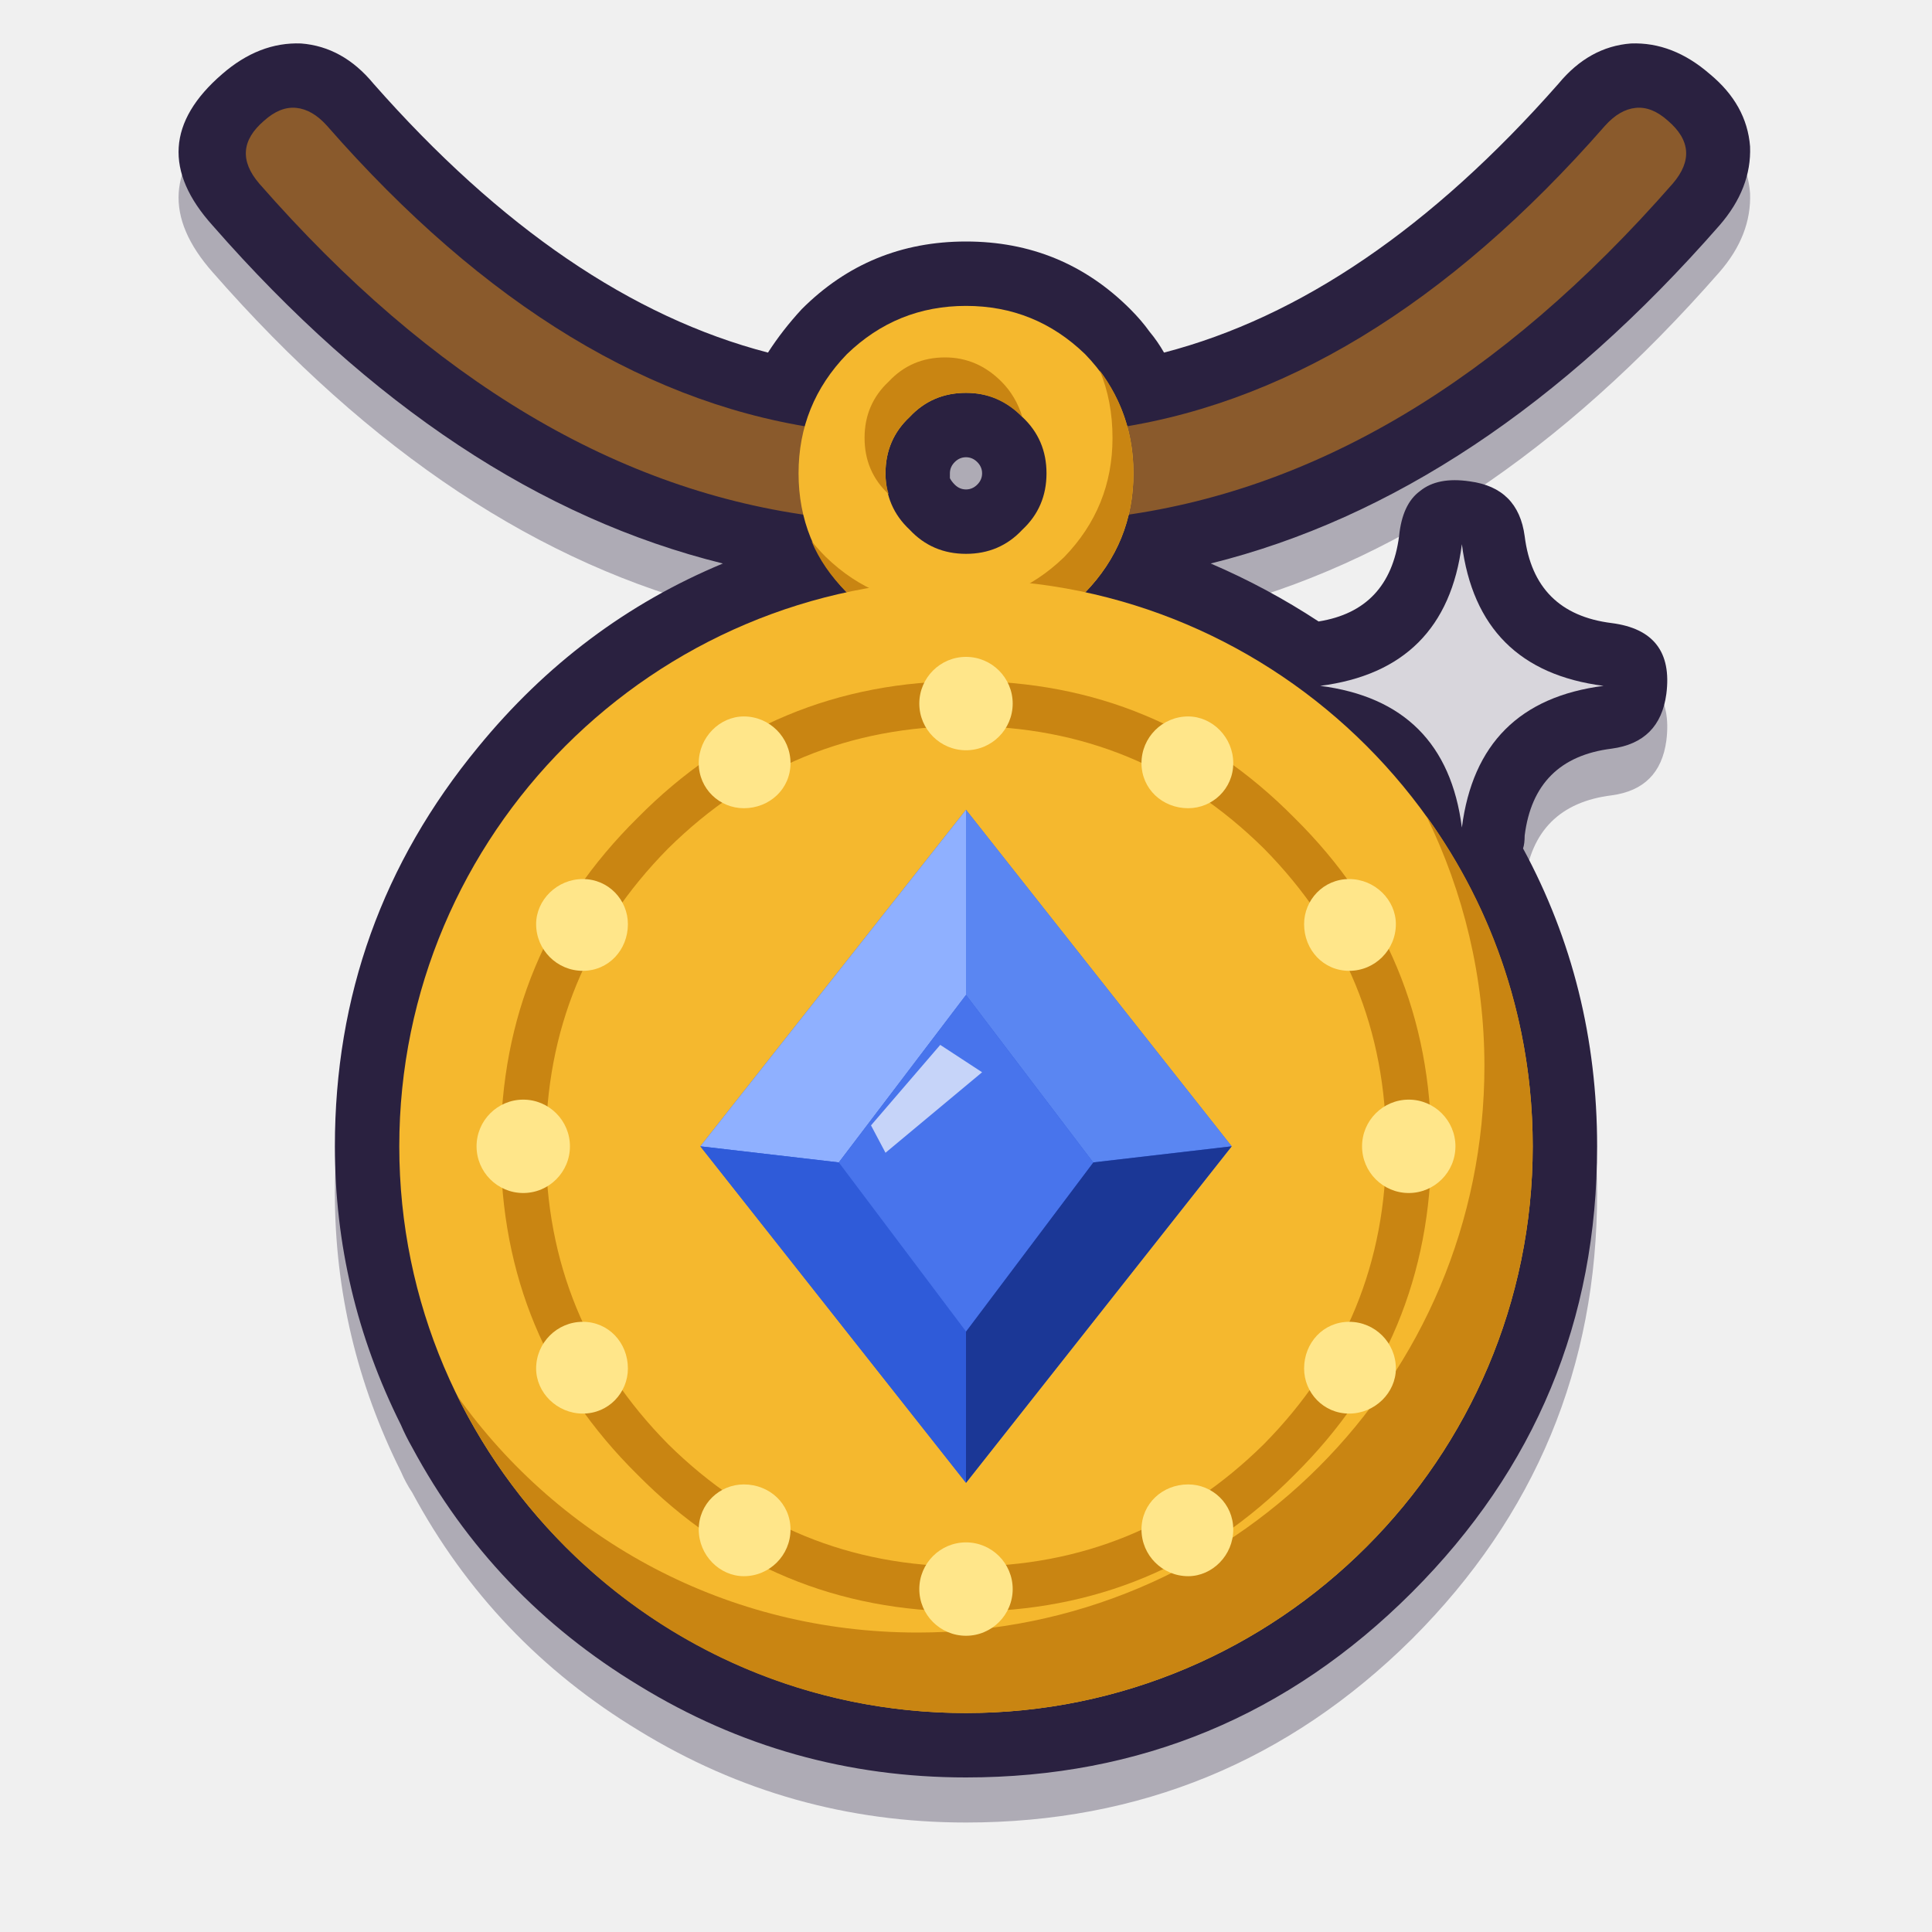
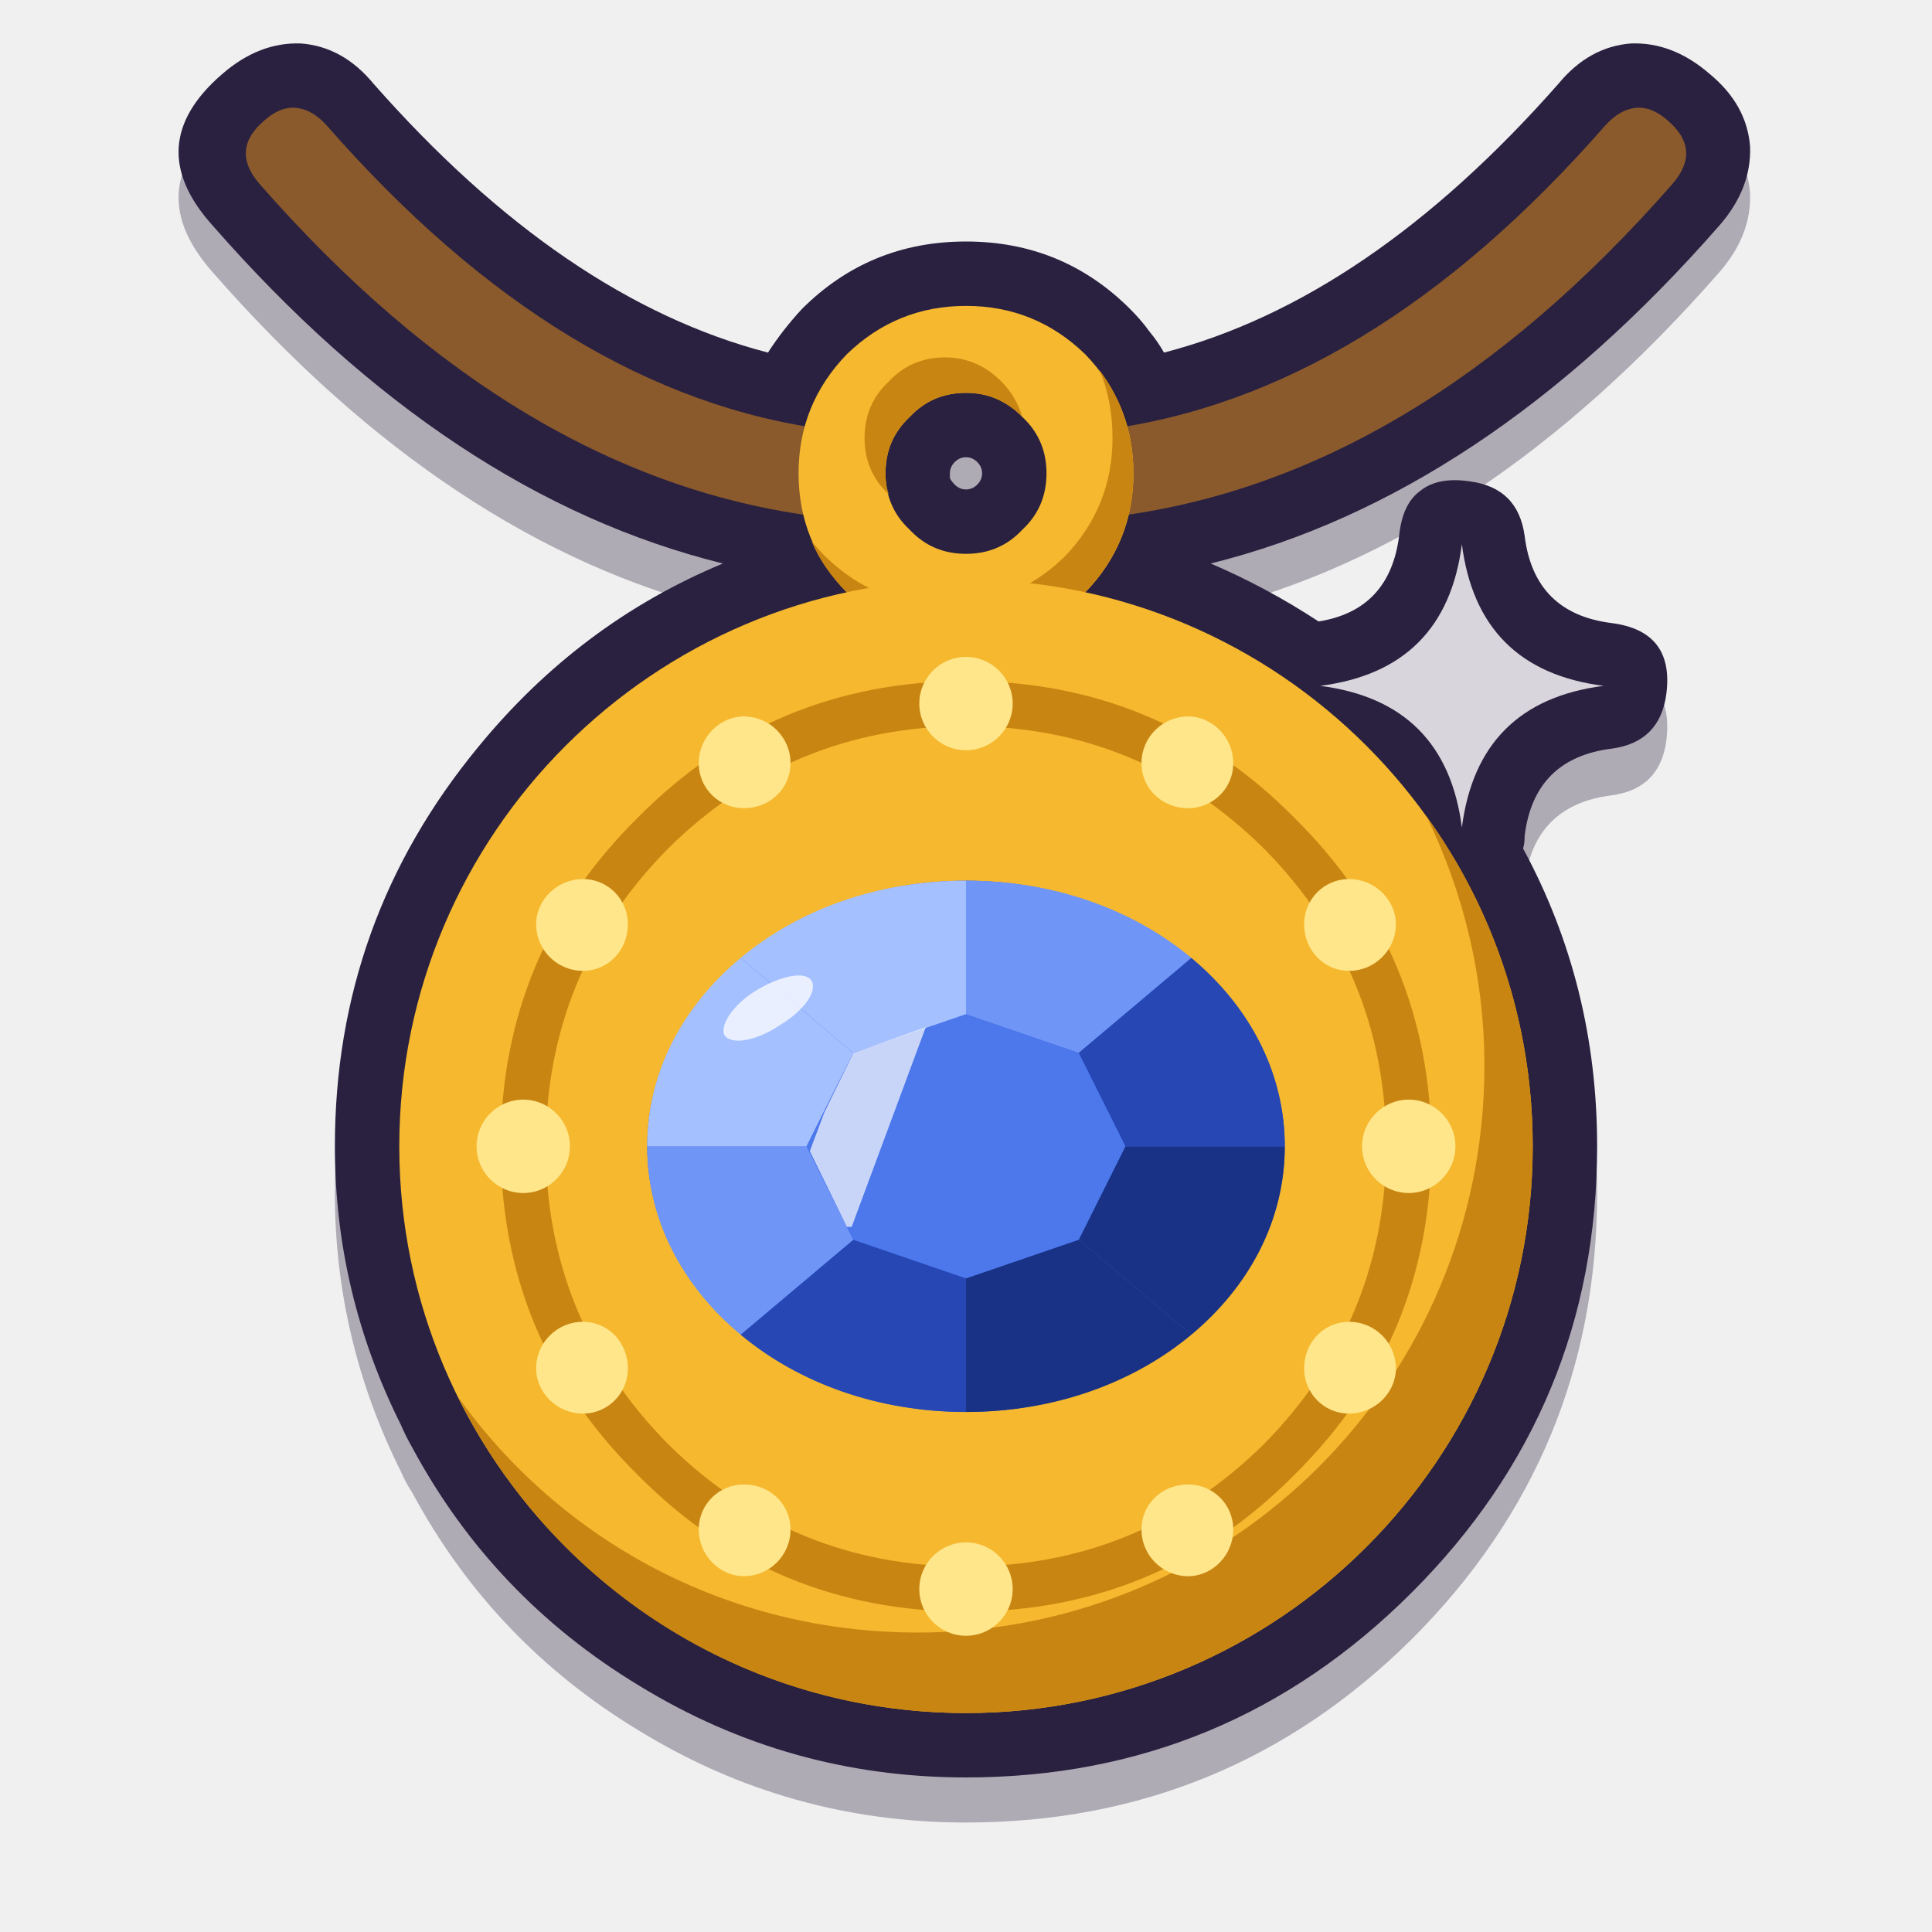
<svg xmlns="http://www.w3.org/2000/svg" viewBox="0 -930 1200 1200">
  <path fill="#2a2140" fill-opacity="0.333" d="M232 -850Q350 -716 477 -682Q486 -697 498 -709Q540 -752 600 -752Q660 -752 702 -709Q709 -703 714 -696Q719 -689 723 -682Q850 -716 968 -850Q987 -872 1013 -874Q1039 -876 1062 -856Q1085 -836 1087 -810Q1088 -784 1068 -761Q921 -593 752 -551Q787 -537 819 -515Q863 -523 869 -568Q871 -588 882 -597Q893 -605 913 -603Q943 -599 947 -568Q953 -521 1001 -515Q1040 -510 1035 -470Q1031 -440 1001 -436Q953 -430 947 -382Q947 -378 946 -374Q992 -289 992 -189Q992 -27 877 88Q762 202 600 202Q490 202 397 145Q306 90 256 -3Q252 -9 249 -16Q208 -98 208 -189Q208 -329 297 -437Q360 -515 449 -551Q279 -593 132 -761Q87 -812 138 -856Q161 -876 187 -874Q213 -872 232 -850ZM610 -607Q610 -612 607 -614Q607 -614 607 -615Q604 -617 600 -617Q596 -617 593 -614Q590 -612 590 -607Q590 -606 590 -604Q591 -602 593 -600Q596 -598 600 -598Q604 -598 607 -600Q610 -603 610 -607Z" />
  <path fill="#2a2140" d="M232 -878Q350 -744 477 -711Q486 -725 498 -738Q540 -780 600 -780Q660 -780 702 -738Q709 -731 714 -724Q719 -718 723 -711Q850 -744 968 -878Q987 -901 1013 -903Q1039 -904 1062 -884Q1085 -865 1087 -839Q1088 -813 1068 -790Q921 -622 752 -580Q787 -565 819 -544Q863 -551 869 -597Q871 -617 882 -625Q893 -634 913 -631Q943 -627 947 -597Q953 -549 1001 -543Q1040 -538 1035 -499Q1031 -469 1001 -465Q953 -459 947 -411Q947 -406 946 -403Q992 -318 992 -218Q992 -56 877 59Q762 174 600 174Q490 174 397 117Q306 62 256 -31Q252 -38 249 -45Q208 -127 208 -218Q208 -358 297 -466Q360 -543 449 -580Q279 -622 132 -790Q87 -840 138 -884Q161 -904 187 -903Q213 -901 232 -878ZM610 -636Q610 -640 607 -643Q607 -643 607 -643Q604 -646 600 -646Q596 -646 593 -643Q590 -640 590 -636Q590 -634 590 -633Q591 -631 593 -629Q596 -626 600 -626Q604 -626 607 -629Q610 -632 610 -636Z" />
  <path fill="#8a5a2c" d="M203 -852Q350 -684 515 -663Q543 -660 539 -633Q538 -619 530 -613Q522 -607 509 -609Q322 -632 161 -816Q143 -837 164 -855Q174 -864 184 -863Q194 -862 203 -852ZM1039 -816Q878 -632 691 -609Q678 -607 670 -613Q662 -619 661 -633Q657 -660 685 -663Q850 -684 997 -852Q1006 -862 1016 -863Q1026 -864 1036 -855Q1057 -837 1039 -816Z" />
  <path fill="#f5b82e" d="M704 -636Q704 -593 674 -562Q643 -532 600 -532Q557 -532 526 -562Q496 -593 496 -636Q496 -679 526 -710Q557 -740 600 -740Q643 -740 674 -710Q704 -679 704 -636ZM650 -636Q650 -657 635 -671Q621 -686 600 -686Q579 -686 565 -671Q550 -657 550 -636Q550 -615 565 -601Q579 -586 600 -586Q621 -586 635 -601Q650 -615 650 -636Z" />
  <path fill="#c98512" d="M704 -636Q704 -593 674 -562Q643 -532 600 -532Q557 -532 526 -562Q511 -577 504 -594Q508 -589 513 -584Q544 -554 587 -554Q630 -554 661 -584Q691 -615 691 -658Q691 -681 683 -700Q704 -672 704 -636ZM635 -671Q620 -686 600 -686Q579 -686 565 -671Q550 -657 550 -636Q550 -629 552 -623Q552 -623 552 -623Q537 -637 537 -658Q537 -679 552 -693Q566 -708 587 -708Q607 -708 622 -693Q631 -684 635 -671Z" />
  <path fill="#f5b82e" d="M952 -218C952 -24 794 134 600 134C406 134 248 -24 248 -218C248 -412 406 -570 600 -570C794 -570 952 -412 952 -218Z" />
  <path fill="#c98512" d="M952 -218C952 -24 794 134 600 134C461 134 342 54 284 -63C348 27 452 84 570 84C765 84 922 -73 922 -268C922 -323 909 -376 886 -423C928 -365 952 -294 952 -218Z" />
  <path fill="#c98512" d="M889 -218Q889 -98 804 -14Q720 71 600 71Q480 71 396 -14Q311 -98 311 -218Q311 -338 396 -422Q480 -507 600 -507Q720 -507 804 -422Q889 -338 889 -218ZM861 -218Q861 -326 785 -403Q708 -479 600 -479Q492 -479 415 -403Q339 -326 339 -218Q339 -110 415 -33Q492 43 600 43Q708 43 785 -33Q861 -110 861 -218Z" />
  <path fill="#ffe68a" d="M904 -218C904 -202 891 -189 875 -189C859 -189 846 -202 846 -218C846 -234 859 -247 875 -247C891 -247 904 -234 904 -218Z" />
  <path fill="#ffe68a" d="M867 -80C867 -65 854 -52 838 -52C822 -52 810 -65 810 -80C810 -96 822 -109 838 -109C854 -109 867 -96 867 -80Z" />
  <path fill="#ffe68a" d="M766 20C766 36 753 49 738 49C722 49 709 36 709 20C709 4 722 -8 738 -8C753 -8 766 4 766 20Z" />
  <path fill="#ffe68a" d="M629 57C629 73 616 86 600 86C584 86 571 73 571 57C571 41 584 28 600 28C616 28 629 41 629 57Z" />
  <path fill="#ffe68a" d="M491 20C491 36 478 49 462 49C447 49 434 36 434 20C434 4 447 -8 462 -8C478 -8 491 4 491 20Z" />
  <path fill="#ffe68a" d="M390 -80C390 -65 378 -52 362 -52C346 -52 333 -65 333 -80C333 -96 346 -109 362 -109C378 -109 390 -96 390 -80Z" />
  <path fill="#ffe68a" d="M354 -218C354 -202 341 -189 325 -189C309 -189 296 -202 296 -218C296 -234 309 -247 325 -247C341 -247 354 -234 354 -218Z" />
  <path fill="#ffe68a" d="M390 -356C390 -340 378 -327 362 -327C346 -327 333 -340 333 -356C333 -371 346 -384 362 -384C378 -384 390 -371 390 -356Z" />
  <path fill="#ffe68a" d="M491 -456C491 -440 478 -428 462 -428C447 -428 434 -440 434 -456C434 -472 447 -485 462 -485C478 -485 491 -472 491 -456Z" />
  <path fill="#ffe68a" d="M629 -493C629 -477 616 -464 600 -464C584 -464 571 -477 571 -493C571 -509 584 -522 600 -522C616 -522 629 -509 629 -493Z" />
  <path fill="#ffe68a" d="M766 -456C766 -440 753 -428 738 -428C722 -428 709 -440 709 -456C709 -472 722 -485 738 -485C753 -485 766 -472 766 -456Z" />
  <path fill="#ffe68a" d="M867 -356C867 -340 854 -327 838 -327C822 -327 810 -340 810 -356C810 -371 822 -384 838 -384C854 -384 867 -371 867 -356Z" />
-   <path fill="#2f5bd9" d="M600 -427 765 -218 600 -9 435 -218Z" />
-   <path fill="#8fb0ff" d="M600 -427V-312L521 -208L435 -218Z" />
-   <path fill="#5a86f2" d="M600 -427 765 -218 679 -208 600 -312Z" />
-   <path fill="#1b3796" d="M765 -218 600 -9V-103L679 -208Z" />
-   <path fill="#2f5bd9" d="M435 -218 521 -208 600 -103V-9Z" />
-   <path fill="#4874ec" d="M600 -312 679 -208 600 -103 521 -208Z" />
-   <path fill="#ffffff" fill-opacity="0.690" d="M584 -281 610 -264 550 -214 541 -231Z" />
+   <path fill="#3a66e0" d="M798 -218C798 -127 709 -53 600 -53C491 -53 402 -127 402 -218C402 -309 491 -383 600 -383C709 -383 798 -309 798 -218Z" />
+   <path fill="#1a3285" d="M798 -218C798 -172 776 -131 740 -101L670 -160L699 -218Z" />
+   <path fill="#1a3285" d="M670 -160 740 -101C704 -71 655 -53 600 -53V-136Z" />
+   <path fill="#2647b4" d="M600 -136V-53C545 -53 496 -71 460 -101L530 -160Z" />
+   <path fill="#6f96f7" d="M530 -160 460 -101C424 -131 402 -172 402 -218H501Z" />
+   <path fill="#a4c0ff" d="M501 -218H402C402 -264 424 -305 460 -335L530 -276Z" />
+   <path fill="#a4c0ff" d="M530 -276 460 -335C496 -365 545 -383 600 -383V-300Z" />
+   <path fill="#6f96f7" d="M600 -300V-383C655 -383 704 -365 740 -335L670 -276Z" />
+   <path fill="#2647b4" d="M798 -218H699L670 -276L740 -335C776 -305 798 -264 798 -218Z" />
+   <path fill="#4c78ec" d="M699 -218 670 -160 600 -136 530 -160 501 -218 530 -276 600 -300 670 -276Z" />
+   <path fill="#ffffff" fill-opacity="0.690" d="M503 -215 512 -239 530 -276 575 -292 529 -168H526L503 -215Z" />
+   <path fill="#ffffff" fill-opacity="0.753" d="M504 -321C508 -314 499 -302 484 -293C469 -283 454 -281 450 -287C447 -293 455 -306 470 -315C485 -324 500 -327 504 -321Z" />
  <path fill="#ffffff" fill-opacity="0.816" d="M908 -592Q918 -514 996 -504Q918 -494 908 -416Q898 -494 820 -504Q898 -514 908 -592Z" />
</svg>
